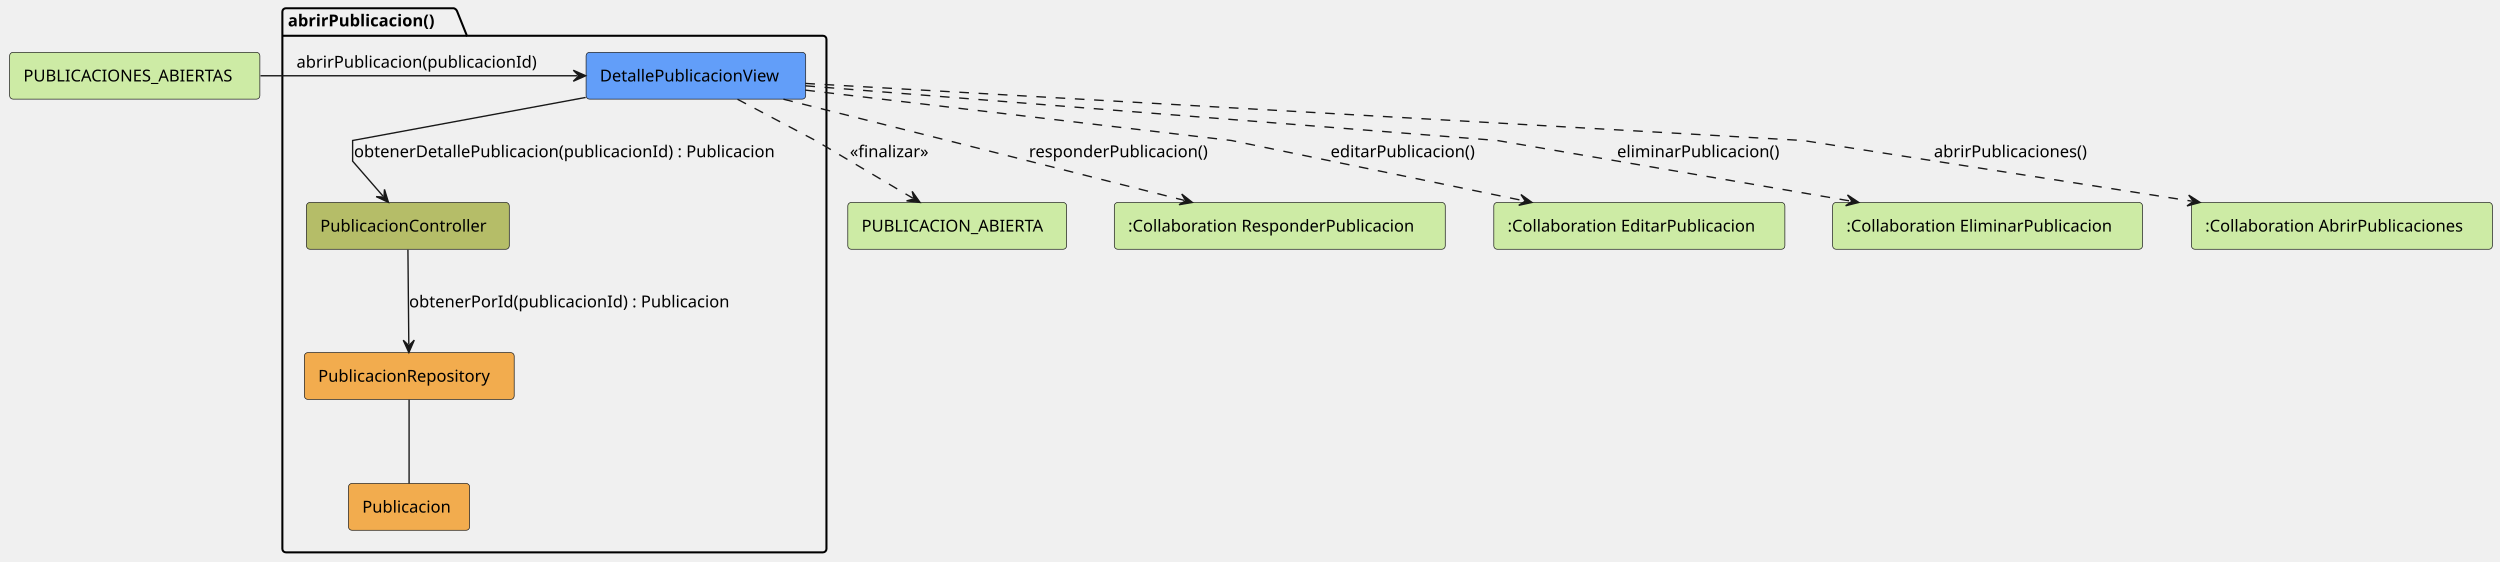
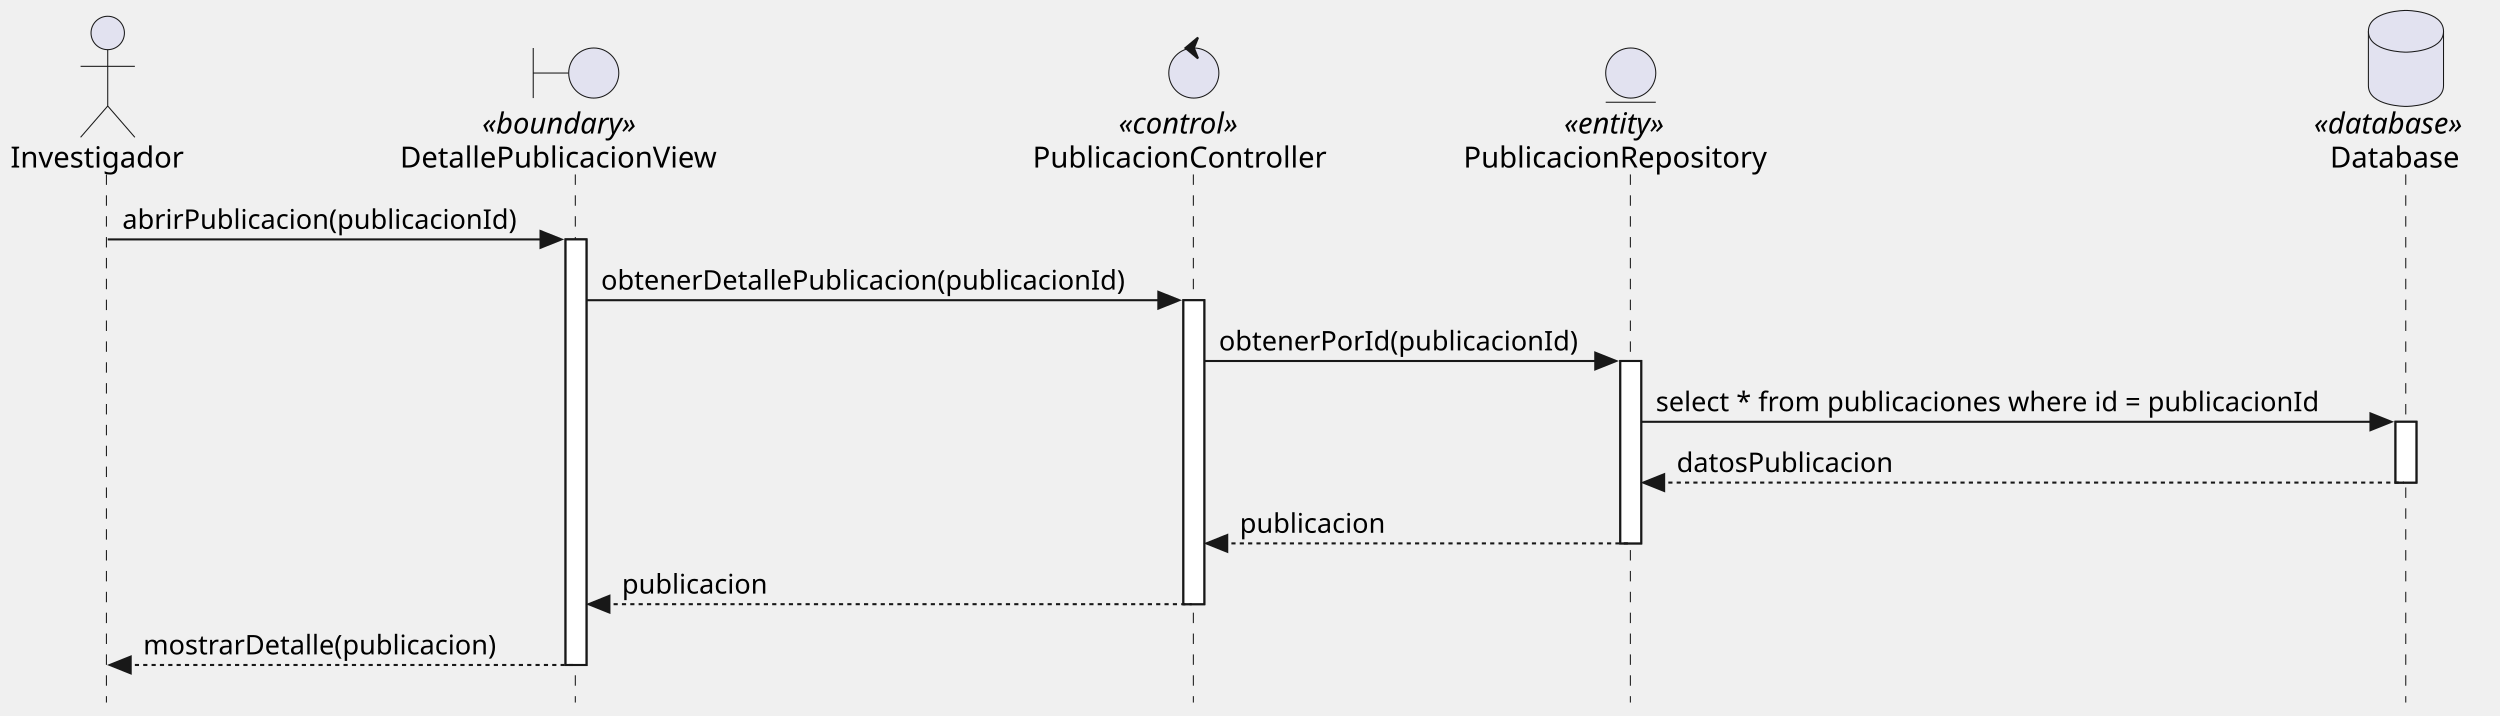
- <svg xmlns="http://www.w3.org/2000/svg" contentStyleType="text/css" data-diagram-type="DESCRIPTION" height="408px" preserveAspectRatio="none" style="width:1815px;height:408px;background:#FFFFFF;" version="1.1" viewBox="0 0 1815 408" width="1815px" zoomAndPan="magnify">
+ <svg xmlns="http://www.w3.org/2000/svg" contentStyleType="text/css" data-diagram-type="SEQUENCE" height="343px" preserveAspectRatio="none" style="width:1198px;height:343px;background:#FFFFFF;" version="1.1" viewBox="0 0 1198 343" width="1198px" zoomAndPan="magnify">
  <defs />
  <g>
-     <g class="cluster" data-qualified-name="abrirPublicacion" data-source-line="10" id="ent0004">
-       <path d="M207.5,6 L329.484,6 A3.75,3.75 0 0 1 331.984,8.5 L338.984,25.969 L597.5,25.969 A2.5,2.5 0 0 1 600,28.469 L600,398.5 A2.5,2.5 0 0 1 597.5,401 L207.5,401 A2.5,2.5 0 0 1 205,398.5 L205,8.5 A2.5,2.5 0 0 1 207.5,6" fill="none" style="stroke:#000000;stroke-width:1.5;" />
-       <line style="stroke:#000000;stroke-width:1.5;" x1="205" x2="338.984" y1="25.969" y2="25.969" />
-       <text fill="#000000" font-family="sans-serif" font-size="12" font-weight="bold" lengthAdjust="spacing" textLength="120.984" x="209" y="19.139">abrirPublicacion()</text>
+     <g>
+       <rect fill="#FFFFFF" height="203.93" style="stroke:#181818;stroke-width:1;" width="10" x="271.025" y="114.727" />
    </g>
-     <g class="entity" data-qualified-name="abrirPublicacion.DetallePublicacionView" data-source-line="11" id="ent0005">
-       <rect fill="#629EF9" height="33.969" rx="2.5" ry="2.5" style="stroke:#181818;stroke-width:0.5;" width="159.43" x="425.5" y="38" />
-       <text fill="#000000" font-family="sans-serif" font-size="12" lengthAdjust="spacing" textLength="139.43" x="435.5" y="59.139">DetallePublicacionView</text>
+     <g>
+       <rect fill="#FFFFFF" height="145.664" style="stroke:#181818;stroke-width:1;" width="10" x="567.084" y="143.859" />
    </g>
-     <g class="entity" data-qualified-name="abrirPublicacion.PublicacionController" data-source-line="12" id="ent0006">
-       <rect fill="#B5BD68" height="33.969" rx="2.5" ry="2.5" style="stroke:#181818;stroke-width:0.5;" width="147.248" x="222.5" y="147" />
-       <text fill="#000000" font-family="sans-serif" font-size="12" lengthAdjust="spacing" textLength="127.248" x="232.5" y="168.139">PublicacionController</text>
+     <g>
+       <rect fill="#FFFFFF" height="87.398" style="stroke:#181818;stroke-width:1;" width="10" x="776.453" y="172.992" />
    </g>
-     <g class="entity" data-qualified-name="abrirPublicacion.PublicacionRepository" data-source-line="13" id="ent0007">
-       <rect fill="#F2AC4E" height="33.969" rx="2.5" ry="2.5" style="stroke:#181818;stroke-width:0.5;" width="152.305" x="221" y="256" />
-       <text fill="#000000" font-family="sans-serif" font-size="12" lengthAdjust="spacing" textLength="132.305" x="231" y="277.139">PublicacionRepository</text>
+     <g>
+       <rect fill="#FFFFFF" height="29.133" style="stroke:#181818;stroke-width:1;" width="10" x="1147.934" y="202.125" />
    </g>
-     <g class="entity" data-qualified-name="abrirPublicacion.Publicacion" data-source-line="14" id="ent0008">
-       <rect fill="#F2AC4E" height="33.969" rx="2.5" ry="2.5" style="stroke:#181818;stroke-width:0.5;" width="87.957" x="253" y="351" />
-       <text fill="#000000" font-family="sans-serif" font-size="12" lengthAdjust="spacing" textLength="67.957" x="263" y="372.139">Publicacion</text>
+     <g class="participant-lifeline" data-entity-uid="part1" data-qualified-name="Investigador" id="part1-lifeline">
+       <g>
+         <rect fill="#000000" fill-opacity="0" height="253.062" width="8" x="47.623" y="83.594" />
+         <line style="stroke:#181818;stroke-width:0.5;stroke-dasharray:5,5;" x1="51" x2="51" y1="83.594" y2="336.656" />
+       </g>
    </g>
-     <g class="entity" data-qualified-name="PublicacionesAbiertas" data-source-line="7" id="ent0002">
-       <rect fill="#CDEBA5" height="33.969" rx="2.5" ry="2.5" style="stroke:#181818;stroke-width:0.5;" width="181.66" x="7" y="38" />
-       <text fill="#000000" font-family="sans-serif" font-size="12" lengthAdjust="spacing" textLength="161.66" x="17" y="59.139">PUBLICACIONES_ABIERTAS</text>
+     <g class="participant-lifeline" data-entity-uid="part2" data-qualified-name="DetallePublicacionView" id="part2-lifeline">
+       <g>
+         <rect fill="#000000" fill-opacity="0" height="253.062" width="8" x="272.025" y="83.594" />
+         <line style="stroke:#181818;stroke-width:0.5;stroke-dasharray:5,5;" x1="275.691" x2="275.691" y1="83.594" y2="336.656" />
+       </g>
    </g>
-     <g class="entity" data-qualified-name="PublicacionAbierta" data-source-line="8" id="ent0003">
-       <rect fill="#CDEBA5" height="33.969" rx="2.5" ry="2.5" style="stroke:#181818;stroke-width:0.5;" width="158.844" x="615.5" y="147" />
-       <text fill="#000000" font-family="sans-serif" font-size="12" lengthAdjust="spacing" textLength="138.844" x="625.5" y="168.139">PUBLICACION_ABIERTA</text>
+     <g class="participant-lifeline" data-entity-uid="part3" data-qualified-name="PublicacionController" id="part3-lifeline">
+       <g>
+         <rect fill="#000000" fill-opacity="0" height="253.062" width="8" x="568.084" y="83.594" />
+         <line style="stroke:#181818;stroke-width:0.5;stroke-dasharray:5,5;" x1="571.856" x2="571.856" y1="83.594" y2="336.656" />
+       </g>
    </g>
-     <g class="entity" data-qualified-name="ResponderPublicacion" data-source-line="17" id="ent0009">
-       <rect fill="#CDEBA5" height="33.969" rx="2.5" ry="2.5" style="stroke:#181818;stroke-width:0.5;" width="240.26" x="809" y="147" />
-       <text fill="#000000" font-family="sans-serif" font-size="12" lengthAdjust="spacing" textLength="220.26" x="819" y="168.139">:Collaboration ResponderPublicacion</text>
+     <g class="participant-lifeline" data-entity-uid="part4" data-qualified-name="PublicacionRepository" id="part4-lifeline">
+       <g>
+         <rect fill="#000000" fill-opacity="0" height="253.062" width="8" x="777.453" y="83.594" />
+         <line style="stroke:#181818;stroke-width:0.5;stroke-dasharray:5,5;" x1="781.275" x2="781.275" y1="83.594" y2="336.656" />
+       </g>
    </g>
-     <g class="entity" data-qualified-name="EditarPublicacion" data-source-line="18" id="ent0010">
-       <rect fill="#CDEBA5" height="33.969" rx="2.5" ry="2.5" style="stroke:#181818;stroke-width:0.5;" width="211.315" x="1084.5" y="147" />
-       <text fill="#000000" font-family="sans-serif" font-size="12" lengthAdjust="spacing" textLength="191.315" x="1094.5" y="168.139">:Collaboration EditarPublicacion</text>
+     <g class="participant-lifeline" data-entity-uid="part5" data-qualified-name="Database" id="part5-lifeline">
+       <g>
+         <rect fill="#000000" fill-opacity="0" height="253.062" width="8" x="1148.934" y="83.594" />
+         <line style="stroke:#181818;stroke-width:0.5;stroke-dasharray:5,5;" x1="1152.84" x2="1152.84" y1="83.594" y2="336.656" />
+       </g>
    </g>
-     <g class="entity" data-qualified-name="EliminarPublicacion" data-source-line="19" id="ent0011">
-       <rect fill="#CDEBA5" height="33.969" rx="2.5" ry="2.5" style="stroke:#181818;stroke-width:0.5;" width="224.955" x="1330.5" y="147" />
-       <text fill="#000000" font-family="sans-serif" font-size="12" lengthAdjust="spacing" textLength="204.955" x="1340.5" y="168.139">:Collaboration EliminarPublicacion</text>
+     <g class="participant participant-head" data-entity-uid="part1" data-qualified-name="Investigador" id="part1-head">
+       <text fill="#000000" font-family="sans-serif" font-size="14" lengthAdjust="spacing" textLength="87.247" x="5" y="80.292">Investigador</text>
+       <ellipse cx="51.623" cy="15.797" fill="#E2E2F0" rx="8" ry="8" style="stroke:#181818;stroke-width:0.5;" />
+       <path d="M51.623,23.797 L51.623,50.797 M38.623,31.797 L64.624,31.797 M51.623,50.797 L38.623,65.797 M51.623,50.797 L64.624,65.797" fill="none" style="stroke:#181818;stroke-width:0.5;" />
    </g>
-     <g class="entity" data-qualified-name="AbrirPublicaciones" data-source-line="20" id="ent0012">
-       <rect fill="#CDEBA5" height="33.969" rx="2.5" ry="2.5" style="stroke:#181818;stroke-width:0.5;" width="218.451" x="1591" y="147" />
-       <text fill="#000000" font-family="sans-serif" font-size="12" lengthAdjust="spacing" textLength="198.451" x="1601" y="168.139">:Collaboration AbrirPublicaciones</text>
+     <g class="participant participant-head" data-entity-uid="part2" data-qualified-name="DetallePublicacionView" id="part2-head">
+       <text fill="#000000" font-family="sans-serif" font-size="14" font-style="italic" lengthAdjust="spacing" textLength="83.986" x="231.032" y="63.995">«boundary»</text>
+       <text fill="#000000" font-family="sans-serif" font-size="14" lengthAdjust="spacing" textLength="162.668" x="191.691" y="80.292">DetallePublicacionView</text>
+       <path d="M255.525,23 L255.525,47 M255.525,35 L272.525,35" fill="none" style="stroke:#181818;stroke-width:0.5;" />
+       <ellipse cx="284.525" cy="35" fill="#E2E2F0" rx="12" ry="12" style="stroke:#181818;stroke-width:0.5;" />
    </g>
-     <g class="link" data-entity-1="ent0002" data-entity-2="ent0005" data-link-type="dependency" data-source-line="22" id="lnk13">
-       <path d="M189.09,55 C259.97,55 351.37,55 419.21,55" fill="none" id="PublicacionesAbiertas-to-DetallePublicacionView" style="stroke:#181818;stroke-width:1;" />
-       <polygon fill="#181818" points="425.21,55,416.21,51,420.21,55,416.21,59,425.21,55" style="stroke:#181818;stroke-width:1;" />
-       <text fill="#000000" font-family="sans-serif" font-size="12" lengthAdjust="spacing" textLength="184.986" x="215.25" y="49.139">abrirPublicacion(publicacionId)</text>
+     <g class="participant participant-head" data-entity-uid="part3" data-qualified-name="PublicacionController" id="part3-head">
+       <text fill="#000000" font-family="sans-serif" font-size="14" font-style="italic" lengthAdjust="spacing" textLength="66.117" x="536.025" y="63.995">«control»</text>
+       <text fill="#000000" font-family="sans-serif" font-size="14" lengthAdjust="spacing" textLength="148.456" x="494.856" y="80.292">PublicacionController</text>
+       <ellipse cx="572.084" cy="35" fill="#E2E2F0" rx="12" ry="12" style="stroke:#181818;stroke-width:0.5;" />
+       <polygon fill="#181818" points="568.084,23,574.084,18,572.084,23,574.084,28,568.084,23" style="stroke:#181818;stroke-width:1;" />
    </g>
-     <g class="link" data-entity-1="ent0005" data-entity-2="ent0006" data-link-type="dependency" data-source-line="24" id="lnk14">
-       <path d="M425.19,70.74 C352.36,84.2 256,102 256,102 C256,102 256,117 256,117 C256,117 266.543,129.122 278.073,142.382" fill="none" id="DetallePublicacionView-to-PublicacionController" style="stroke:#181818;stroke-width:1;" />
-       <polygon fill="#181818" points="282.01,146.91,279.123,137.494,278.729,143.137,273.086,142.743,282.01,146.91" style="stroke:#181818;stroke-width:1;" />
-       <text fill="#000000" font-family="sans-serif" font-size="12" lengthAdjust="spacing" textLength="326.144" x="257" y="114.139">obtenerDetallePublicacion(publicacionId) : Publicacion</text>
+     <g class="participant participant-head" data-entity-uid="part4" data-qualified-name="PublicacionRepository" id="part4-head">
+       <text fill="#000000" font-family="sans-serif" font-size="14" font-style="italic" lengthAdjust="spacing" textLength="57.921" x="749.492" y="63.995">«entity»</text>
+       <text fill="#000000" font-family="sans-serif" font-size="14" lengthAdjust="spacing" textLength="154.356" x="701.275" y="80.292">PublicacionRepository</text>
+       <ellipse cx="781.453" cy="35" fill="#E2E2F0" rx="12" ry="12" style="stroke:#181818;stroke-width:0.5;" />
+       <line style="stroke:#181818;stroke-width:0.5;" x1="769.453" x2="793.453" y1="49" y2="49" />
    </g>
-     <g class="link" data-entity-1="ent0006" data-entity-2="ent0007" data-link-type="dependency" data-source-line="25" id="lnk15">
-       <path d="M296.15,181.25 C296.34,201.48 296.603,229.81 296.793,249.95" fill="none" id="PublicacionController-to-PublicacionRepository" style="stroke:#181818;stroke-width:1;" />
-       <polygon fill="#181818" points="296.85,255.95,300.765,246.913,296.803,250.95,292.765,246.988,296.85,255.95" style="stroke:#181818;stroke-width:1;" />
-       <text fill="#000000" font-family="sans-serif" font-size="12" lengthAdjust="spacing" textLength="246.123" x="297" y="223.139">obtenerPorId(publicacionId) : Publicacion</text>
+     <g class="participant participant-head" data-entity-uid="part5" data-qualified-name="Database" id="part5-head">
+       <text fill="#000000" font-family="sans-serif" font-size="14" font-style="italic" lengthAdjust="spacing" textLength="82.189" x="1108.84" y="63.995">«database»</text>
+       <text fill="#000000" font-family="sans-serif" font-size="14" lengthAdjust="spacing" textLength="66.801" x="1116.534" y="80.292">Database</text>
+       <path d="M1134.934,15 C1134.934,5 1152.934,5 1152.934,5 C1152.934,5 1170.934,5 1170.934,15 L1170.934,41 C1170.934,51 1152.934,51 1152.934,51 C1152.934,51 1134.934,51 1134.934,41 L1134.934,15" fill="#E2E2F0" style="stroke:#181818;stroke-width:0.5;" />
+       <path d="M1134.934,15 C1134.934,25 1152.934,25 1152.934,25 C1152.934,25 1170.934,25 1170.934,15" fill="none" style="stroke:#181818;stroke-width:0.5;" />
    </g>
-     <g class="link" data-entity-1="ent0007" data-entity-2="ent0008" data-link-type="association" data-source-line="26" id="lnk16">
-       <path d="M297,290.2 C297,307.27 297,333.99 297,350.99" fill="none" id="PublicacionRepository-Publicacion" style="stroke:#181818;stroke-width:1;" />
+     <g>
+       <rect fill="#FFFFFF" height="203.93" style="stroke:#181818;stroke-width:1;" width="10" x="271.025" y="114.727" />
    </g>
-     <g class="link" data-entity-1="ent0005" data-entity-2="ent0009" data-link-type="dependency" data-source-line="28" id="lnk17">
-       <path d="M568.75,72.02 C621.56,85.3 688,102 688,102 C688,102 788.463,127.428 859.863,145.498" fill="none" id="DetallePublicacionView-to-ResponderPublicacion" style="stroke:#181818;stroke-width:1;stroke-dasharray:7,7;" />
-       <polygon fill="#181818" points="865.68,146.97,857.937,140.884,860.833,145.743,855.974,148.64,865.68,146.97" style="stroke:#181818;stroke-width:1;" />
-       <text fill="#000000" font-family="sans-serif" font-size="12" lengthAdjust="spacing" textLength="138.387" x="747" y="114.139">responderPublicacion()</text>
+     <g>
+       <rect fill="#FFFFFF" height="145.664" style="stroke:#181818;stroke-width:1;" width="10" x="567.084" y="143.859" />
    </g>
-     <g class="link" data-entity-1="ent0005" data-entity-2="ent0010" data-link-type="dependency" data-source-line="29" id="lnk18">
-       <path d="M584.66,65.42 C698.47,78.88 894,102 894,102 C894,102 1018.653,127.689 1106.353,145.759" fill="none" id="DetallePublicacionView-to-EditarPublicacion" style="stroke:#181818;stroke-width:1;stroke-dasharray:7,7;" />
-       <polygon fill="#181818" points="1112.23,146.97,1104.222,141.236,1107.333,145.961,1102.608,149.071,1112.23,146.97" style="stroke:#181818;stroke-width:1;" />
-       <text fill="#000000" font-family="sans-serif" font-size="12" lengthAdjust="spacing" textLength="112.647" x="966" y="114.139">editarPublicacion()</text>
+     <g>
+       <rect fill="#FFFFFF" height="87.398" style="stroke:#181818;stroke-width:1;" width="10" x="776.453" y="172.992" />
    </g>
-     <g class="link" data-entity-1="ent0005" data-entity-2="ent0011" data-link-type="dependency" data-source-line="30" id="lnk19">
-       <path d="M584.7,62.3 C744.1,74.9 1087,102 1087,102 C1087,102 1238.076,127.887 1343.556,145.957" fill="none" id="DetallePublicacionView-to-EliminarPublicacion" style="stroke:#181818;stroke-width:1;stroke-dasharray:7,7;" />
-       <polygon fill="#181818" points="1349.47,146.97,1341.275,141.508,1344.542,146.126,1339.924,149.393,1349.47,146.97" style="stroke:#181818;stroke-width:1;" />
-       <text fill="#000000" font-family="sans-serif" font-size="12" lengthAdjust="spacing" textLength="126.287" x="1174" y="114.139">eliminarPublicacion()</text>
+     <g>
+       <rect fill="#FFFFFF" height="29.133" style="stroke:#181818;stroke-width:1;" width="10" x="1147.934" y="202.125" />
    </g>
-     <g class="link" data-entity-1="ent0005" data-entity-2="ent0012" data-link-type="dependency" data-source-line="31" id="lnk20">
-       <path d="M584.66,60.56 C787.76,72.18 1309,102 1309,102 C1309,102 1475.492,127.975 1591.342,146.045" fill="none" id="DetallePublicacionView-to-AbrirPublicaciones" style="stroke:#181818;stroke-width:1;stroke-dasharray:7,7;" />
-       <polygon fill="#181818" points="1597.27,146.97,1588.994,141.631,1592.33,146.199,1587.761,149.535,1597.27,146.97" style="stroke:#181818;stroke-width:1;" />
-       <text fill="#000000" font-family="sans-serif" font-size="12" lengthAdjust="spacing" textLength="119.127" x="1404" y="114.139">abrirPublicaciones()</text>
+     <g class="message" data-entity-1="part1" data-entity-2="part2" id="msg1">
+       <polygon fill="#181818" points="259.025,110.727,269.025,114.727,259.025,118.727" style="stroke:#181818;stroke-width:1;" />
+       <line style="stroke:#181818;stroke-width:1;" x1="51.623" x2="265.025" y1="114.727" y2="114.727" />
+       <text fill="#000000" font-family="sans-serif" font-size="13" lengthAdjust="spacing" textLength="200.402" x="58.623" y="109.661">abrirPublicacion(publicacionId)</text>
    </g>
-     <g class="link" data-entity-1="ent0005" data-entity-2="ent0003" data-link-type="dependency" data-source-line="33" id="lnk21">
-       <path d="M535.43,72.09 C560.52,85.35 592,102 592,102 C592,102 632.257,125.843 662.777,143.913" fill="none" id="DetallePublicacionView-to-PublicacionAbierta" style="stroke:#181818;stroke-width:1;stroke-dasharray:7,7;" />
-       <polygon fill="#181818" points="667.94,146.97,662.234,138.943,663.638,144.423,658.158,145.827,667.94,146.97" style="stroke:#181818;stroke-width:1;" />
-       <text fill="#000000" font-family="sans-serif" font-size="12" lengthAdjust="spacing" textLength="62.455" x="617" y="114.139">«finalizar»</text>
+     <g class="message" data-entity-1="part2" data-entity-2="part3" id="msg2">
+       <polygon fill="#181818" points="555.084,139.859,565.084,143.859,555.084,147.859" style="stroke:#181818;stroke-width:1;" />
+       <line style="stroke:#181818;stroke-width:1;" x1="281.025" x2="561.084" y1="143.859" y2="143.859" />
+       <text fill="#000000" font-family="sans-serif" font-size="13" lengthAdjust="spacing" textLength="267.059" x="288.025" y="138.793">obtenerDetallePublicacion(publicacionId)</text>
+     </g>
+     <g class="message" data-entity-1="part3" data-entity-2="part4" id="msg3">
+       <polygon fill="#181818" points="764.453,168.992,774.453,172.992,764.453,176.992" style="stroke:#181818;stroke-width:1;" />
+       <line style="stroke:#181818;stroke-width:1;" x1="577.084" x2="770.453" y1="172.992" y2="172.992" />
+       <text fill="#000000" font-family="sans-serif" font-size="13" lengthAdjust="spacing" textLength="180.369" x="584.084" y="167.926">obtenerPorId(publicacionId)</text>
+     </g>
+     <g class="message" data-entity-1="part4" data-entity-2="part5" id="msg4">
+       <polygon fill="#181818" points="1135.934,198.125,1145.934,202.125,1135.934,206.125" style="stroke:#181818;stroke-width:1;" />
+       <line style="stroke:#181818;stroke-width:1;" x1="786.453" x2="1141.934" y1="202.125" y2="202.125" />
+       <text fill="#000000" font-family="sans-serif" font-size="13" lengthAdjust="spacing" textLength="342.481" x="793.453" y="197.059">select * from publicaciones where id = publicacionId</text>
+     </g>
+     <g class="message" data-entity-1="part5" data-entity-2="part4" id="msg5">
+       <polygon fill="#181818" points="797.453,227.258,787.453,231.258,797.453,235.258" style="stroke:#181818;stroke-width:1;" />
+       <line style="stroke:#181818;stroke-width:1;stroke-dasharray:2,2;" x1="791.453" x2="1151.934" y1="231.258" y2="231.258" />
+       <text fill="#000000" font-family="sans-serif" font-size="13" lengthAdjust="spacing" textLength="109.662" x="803.453" y="226.192">datosPublicacion</text>
+     </g>
+     <g class="message" data-entity-1="part4" data-entity-2="part3" id="msg6">
+       <polygon fill="#181818" points="588.084,256.391,578.084,260.391,588.084,264.391" style="stroke:#181818;stroke-width:1;" />
+       <line style="stroke:#181818;stroke-width:1;stroke-dasharray:2,2;" x1="582.084" x2="780.453" y1="260.391" y2="260.391" />
+       <text fill="#000000" font-family="sans-serif" font-size="13" lengthAdjust="spacing" textLength="74.033" x="594.084" y="255.325">publicacion</text>
+     </g>
+     <g class="message" data-entity-1="part3" data-entity-2="part2" id="msg7">
+       <polygon fill="#181818" points="292.025,285.523,282.025,289.523,292.025,293.523" style="stroke:#181818;stroke-width:1;" />
+       <line style="stroke:#181818;stroke-width:1;stroke-dasharray:2,2;" x1="286.025" x2="571.084" y1="289.523" y2="289.523" />
+       <text fill="#000000" font-family="sans-serif" font-size="13" lengthAdjust="spacing" textLength="74.033" x="298.025" y="284.457">publicacion</text>
+     </g>
+     <g class="message" data-entity-1="part2" data-entity-2="part1" id="msg8">
+       <polygon fill="#181818" points="62.623,314.656,52.623,318.656,62.623,322.656" style="stroke:#181818;stroke-width:1;" />
+       <line style="stroke:#181818;stroke-width:1;stroke-dasharray:2,2;" x1="56.623" x2="275.025" y1="318.656" y2="318.656" />
+       <text fill="#000000" font-family="sans-serif" font-size="13" lengthAdjust="spacing" textLength="181.613" x="68.624" y="313.59">mostrarDetalle(publicacion)</text>
    </g>
  </g>
</svg>
